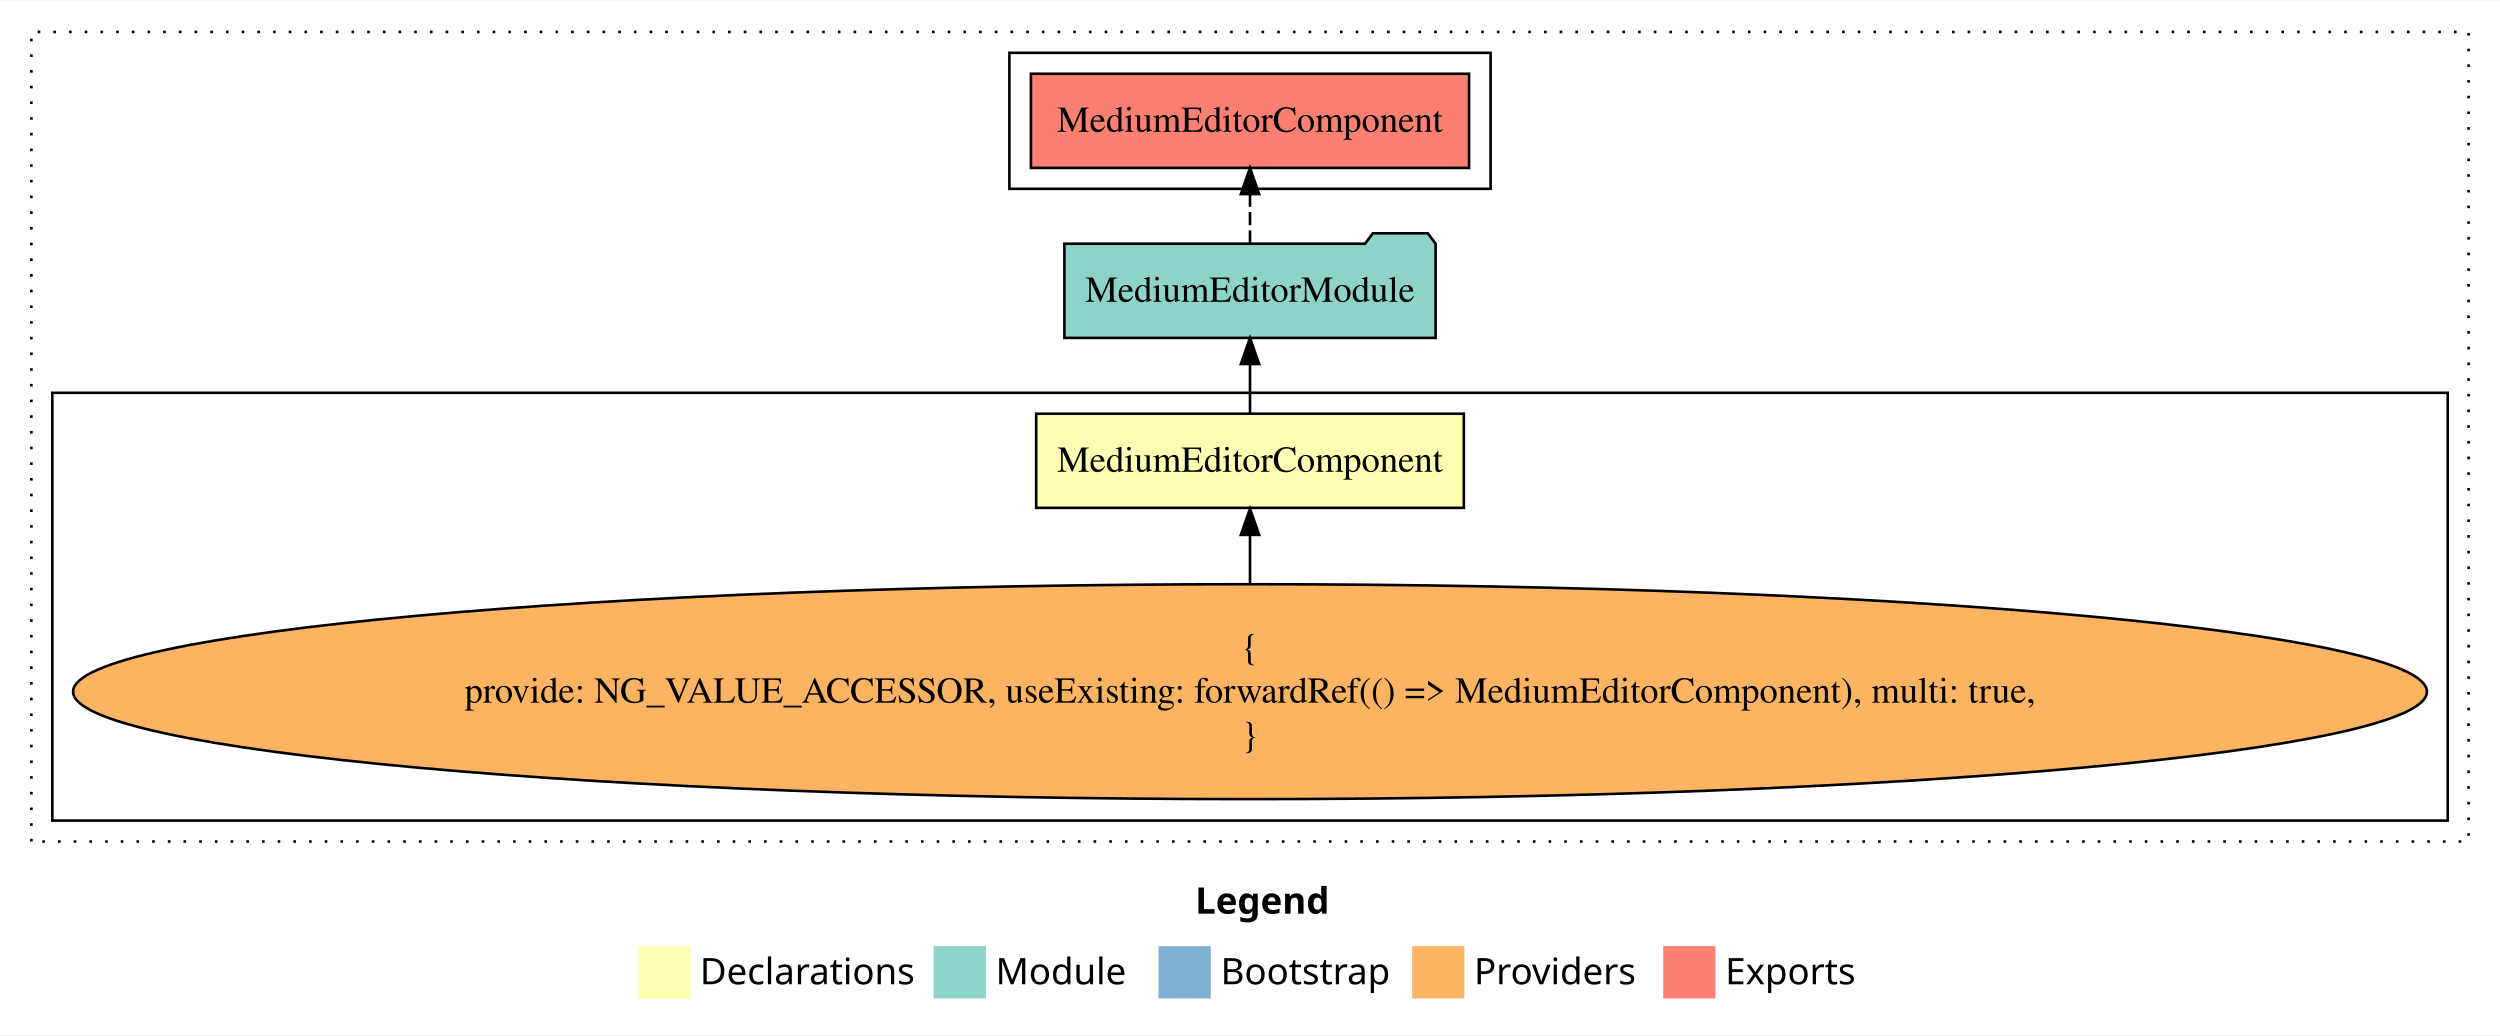
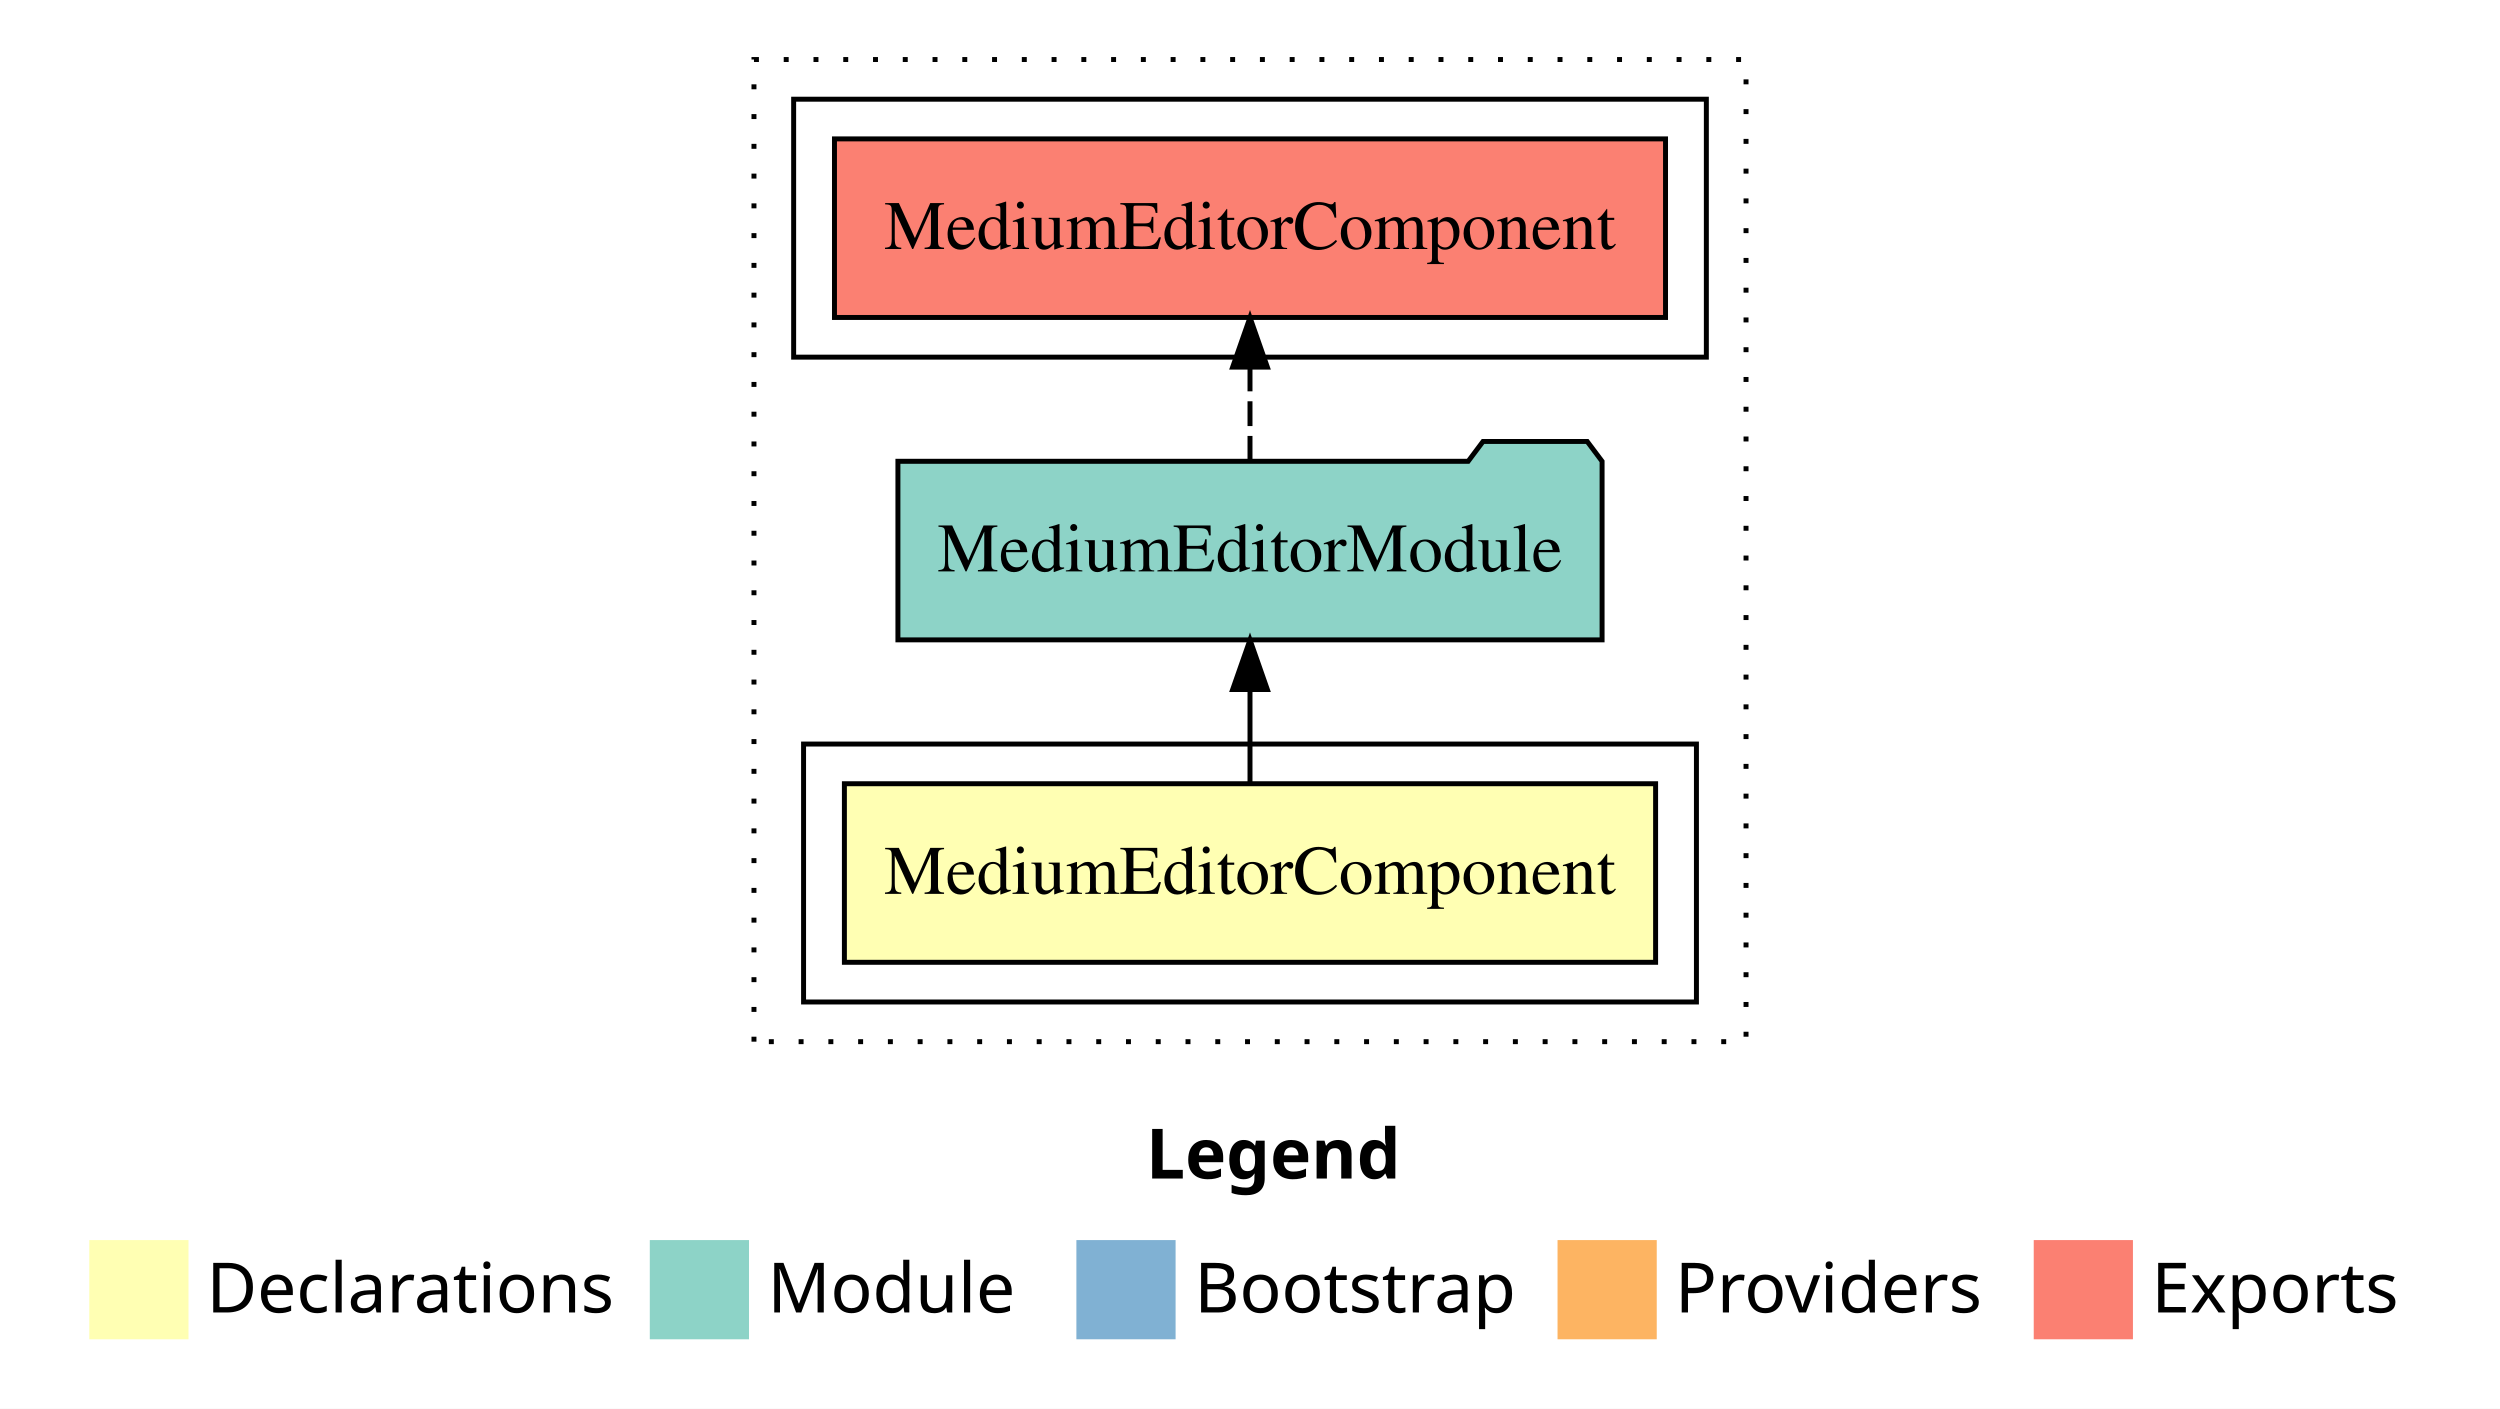
- <svg xmlns="http://www.w3.org/2000/svg" width="956pt" height="396pt" viewBox="0.00 0.00 956.00 395.59">
-   <g id="graph0" class="graph" transform="scale(1 1) rotate(0) translate(4 391.59)">
-     <polygon fill="white" stroke="transparent" points="-4,4 -4,-391.59 952,-391.59 952,4 -4,4" />
-     <text text-anchor="start" x="453.01" y="-42.4" font-family="sans-serif" font-weight="bold" font-size="14.00">Legend</text>
-     <polygon fill="#ffffb3" stroke="transparent" points="240,-10 240,-30 260,-30 260,-10 240,-10" />
-     <text text-anchor="start" x="263.63" y="-15.4" font-family="sans-serif" font-size="14.00">  Declarations</text>
-     <polygon fill="#8dd3c7" stroke="transparent" points="353,-10 353,-30 373,-30 373,-10 353,-10" />
-     <text text-anchor="start" x="376.73" y="-15.4" font-family="sans-serif" font-size="14.00">  Module</text>
-     <polygon fill="#80b1d3" stroke="transparent" points="439,-10 439,-30 459,-30 459,-10 439,-10" />
-     <text text-anchor="start" x="462.78" y="-15.4" font-family="sans-serif" font-size="14.00">  Bootstrap</text>
-     <polygon fill="#fdb462" stroke="transparent" points="536,-10 536,-30 556,-30 556,-10 536,-10" />
-     <text text-anchor="start" x="559.67" y="-15.4" font-family="sans-serif" font-size="14.00">  Providers</text>
-     <polygon fill="#fb8072" stroke="transparent" points="632,-10 632,-30 652,-30 652,-10 632,-10" />
-     <text text-anchor="start" x="655.73" y="-15.4" font-family="sans-serif" font-size="14.00">  Exports</text>
+ <svg xmlns="http://www.w3.org/2000/svg" width="504pt" height="284pt" viewBox="0.00 0.00 504.00 284.00">
+   <g id="graph0" class="graph" transform="scale(1 1) rotate(0) translate(4 280)">
+     <polygon fill="white" stroke="transparent" points="-4,4 -4,-280 500,-280 500,4 -4,4" />
+     <text text-anchor="start" x="227.01" y="-42.4" font-family="sans-serif" font-weight="bold" font-size="14.00">Legend</text>
+     <polygon fill="#ffffb3" stroke="transparent" points="14,-10 14,-30 34,-30 34,-10 14,-10" />
+     <text text-anchor="start" x="37.63" y="-15.4" font-family="sans-serif" font-size="14.00">  Declarations</text>
+     <polygon fill="#8dd3c7" stroke="transparent" points="127,-10 127,-30 147,-30 147,-10 127,-10" />
+     <text text-anchor="start" x="150.73" y="-15.4" font-family="sans-serif" font-size="14.00">  Module</text>
+     <polygon fill="#80b1d3" stroke="transparent" points="213,-10 213,-30 233,-30 233,-10 213,-10" />
+     <text text-anchor="start" x="236.78" y="-15.4" font-family="sans-serif" font-size="14.00">  Bootstrap</text>
+     <polygon fill="#fdb462" stroke="transparent" points="310,-10 310,-30 330,-30 330,-10 310,-10" />
+     <text text-anchor="start" x="333.67" y="-15.4" font-family="sans-serif" font-size="14.00">  Providers</text>
+     <polygon fill="#fb8072" stroke="transparent" points="406,-10 406,-30 426,-30 426,-10 406,-10" />
+     <text text-anchor="start" x="429.73" y="-15.4" font-family="sans-serif" font-size="14.00">  Exports</text>
    <g id="clust1" class="cluster">
-       <polygon fill="none" stroke="black" stroke-dasharray="1,5" points="8,-70 8,-379.59 940,-379.59 940,-70 8,-70" />
-     </g>
-     <g id="clust3" class="cluster">
-       <polygon fill="none" stroke="black" points="16,-78 16,-241.59 932,-241.59 932,-78 16,-78" />
+       <polygon fill="none" stroke="black" stroke-dasharray="1,5" points="148,-70 148,-268 348,-268 348,-70 148,-70" />
    </g>
    <g id="clust5" class="cluster">
-       <polygon fill="none" stroke="black" points="382,-319.59 382,-371.59 566,-371.59 566,-319.59 382,-319.59" />
+       <polygon fill="none" stroke="black" points="156,-208 156,-260 340,-260 340,-208 156,-208" />
+     </g>
+     <g id="clust2" class="cluster">
+       <polygon fill="none" stroke="black" points="158,-78 158,-130 338,-130 338,-78 158,-78" />
    </g>
    <g id="node1" class="node">
-       <polygon fill="#ffffb3" stroke="black" points="555.77,-233.59 392.23,-233.59 392.23,-197.59 555.77,-197.59 555.77,-233.59" />
-       <text text-anchor="middle" x="474" y="-211.39" font-family="Times,serif" font-size="14.00">MediumEditorComponent</text>
+       <polygon fill="#ffffb3" stroke="black" points="329.77,-122 166.23,-122 166.23,-86 329.77,-86 329.77,-122" />
+       <text text-anchor="middle" x="248" y="-99.8" font-family="Times,serif" font-size="14.00">MediumEditorComponent</text>
    </g>
    <g id="node2" class="node">
-       <polygon fill="#8dd3c7" stroke="black" points="544.98,-298.59 541.98,-302.59 520.98,-302.59 517.98,-298.59 403.02,-298.59 403.02,-262.59 544.98,-262.59 544.98,-298.59" />
-       <text text-anchor="middle" x="474" y="-276.39" font-family="Times,serif" font-size="14.00">MediumEditorModule</text>
+       <polygon fill="#8dd3c7" stroke="black" points="318.98,-187 315.98,-191 294.98,-191 291.98,-187 177.02,-187 177.02,-151 318.98,-151 318.98,-187" />
+       <text text-anchor="middle" x="248" y="-164.8" font-family="Times,serif" font-size="14.00">MediumEditorModule</text>
    </g>
    <g id="edge1" class="edge">
-       <path fill="none" stroke="black" d="M474,-233.7C474,-233.7 474,-252.58 474,-252.58" />
-       <polygon fill="black" stroke="black" points="470.5,-252.58 474,-262.58 477.5,-252.58 470.5,-252.58" />
-     </g>
-     <g id="node4" class="node">
-       <polygon fill="#fb8072" stroke="black" points="557.77,-363.59 390.23,-363.59 390.23,-327.59 557.77,-327.59 557.77,-363.59" />
-       <text text-anchor="middle" x="474" y="-341.39" font-family="Times,serif" font-size="14.00">MediumEditorComponent </text>
-     </g>
-     <g id="edge3" class="edge">
-       <path fill="none" stroke="black" stroke-dasharray="5,2" d="M474,-298.7C474,-298.7 474,-317.58 474,-317.58" />
-       <polygon fill="black" stroke="black" points="470.5,-317.58 474,-327.58 477.5,-317.58 470.5,-317.58" />
+       <path fill="none" stroke="black" d="M248,-122.11C248,-122.11 248,-140.99 248,-140.99" />
+       <polygon fill="black" stroke="black" points="244.5,-140.99 248,-150.99 251.5,-140.99 244.5,-140.99" />
    </g>
    <g id="node3" class="node">
-       <ellipse fill="#fdb462" stroke="black" cx="474" cy="-127.3" rx="450.05" ry="41.09" />
-       <text text-anchor="middle" x="474" y="-139.9" font-family="Times,serif" font-size="14.00">{</text>
-       <text text-anchor="middle" x="474" y="-123.1" font-family="Times,serif" font-size="14.00">    provide: NG_VALUE_ACCESSOR, useExisting: forwardRef(() =&gt; MediumEditorComponent), multi: true,</text>
-       <text text-anchor="middle" x="474" y="-106.3" font-family="Times,serif" font-size="14.00">}</text>
+       <polygon fill="#fb8072" stroke="black" points="331.77,-252 164.23,-252 164.23,-216 331.77,-216 331.77,-252" />
+       <text text-anchor="middle" x="248" y="-229.8" font-family="Times,serif" font-size="14.00">MediumEditorComponent </text>
    </g>
    <g id="edge2" class="edge">
-       <path fill="none" stroke="black" d="M474,-168.6C474,-168.6 474,-187.26 474,-187.26" />
-       <polygon fill="black" stroke="black" points="470.5,-187.26 474,-197.26 477.5,-187.26 470.5,-187.26" />
+       <path fill="none" stroke="black" stroke-dasharray="5,2" d="M248,-187.11C248,-187.11 248,-205.99 248,-205.99" />
+       <polygon fill="black" stroke="black" points="244.5,-205.99 248,-215.99 251.5,-205.99 244.5,-205.99" />
    </g>
  </g>
</svg>
